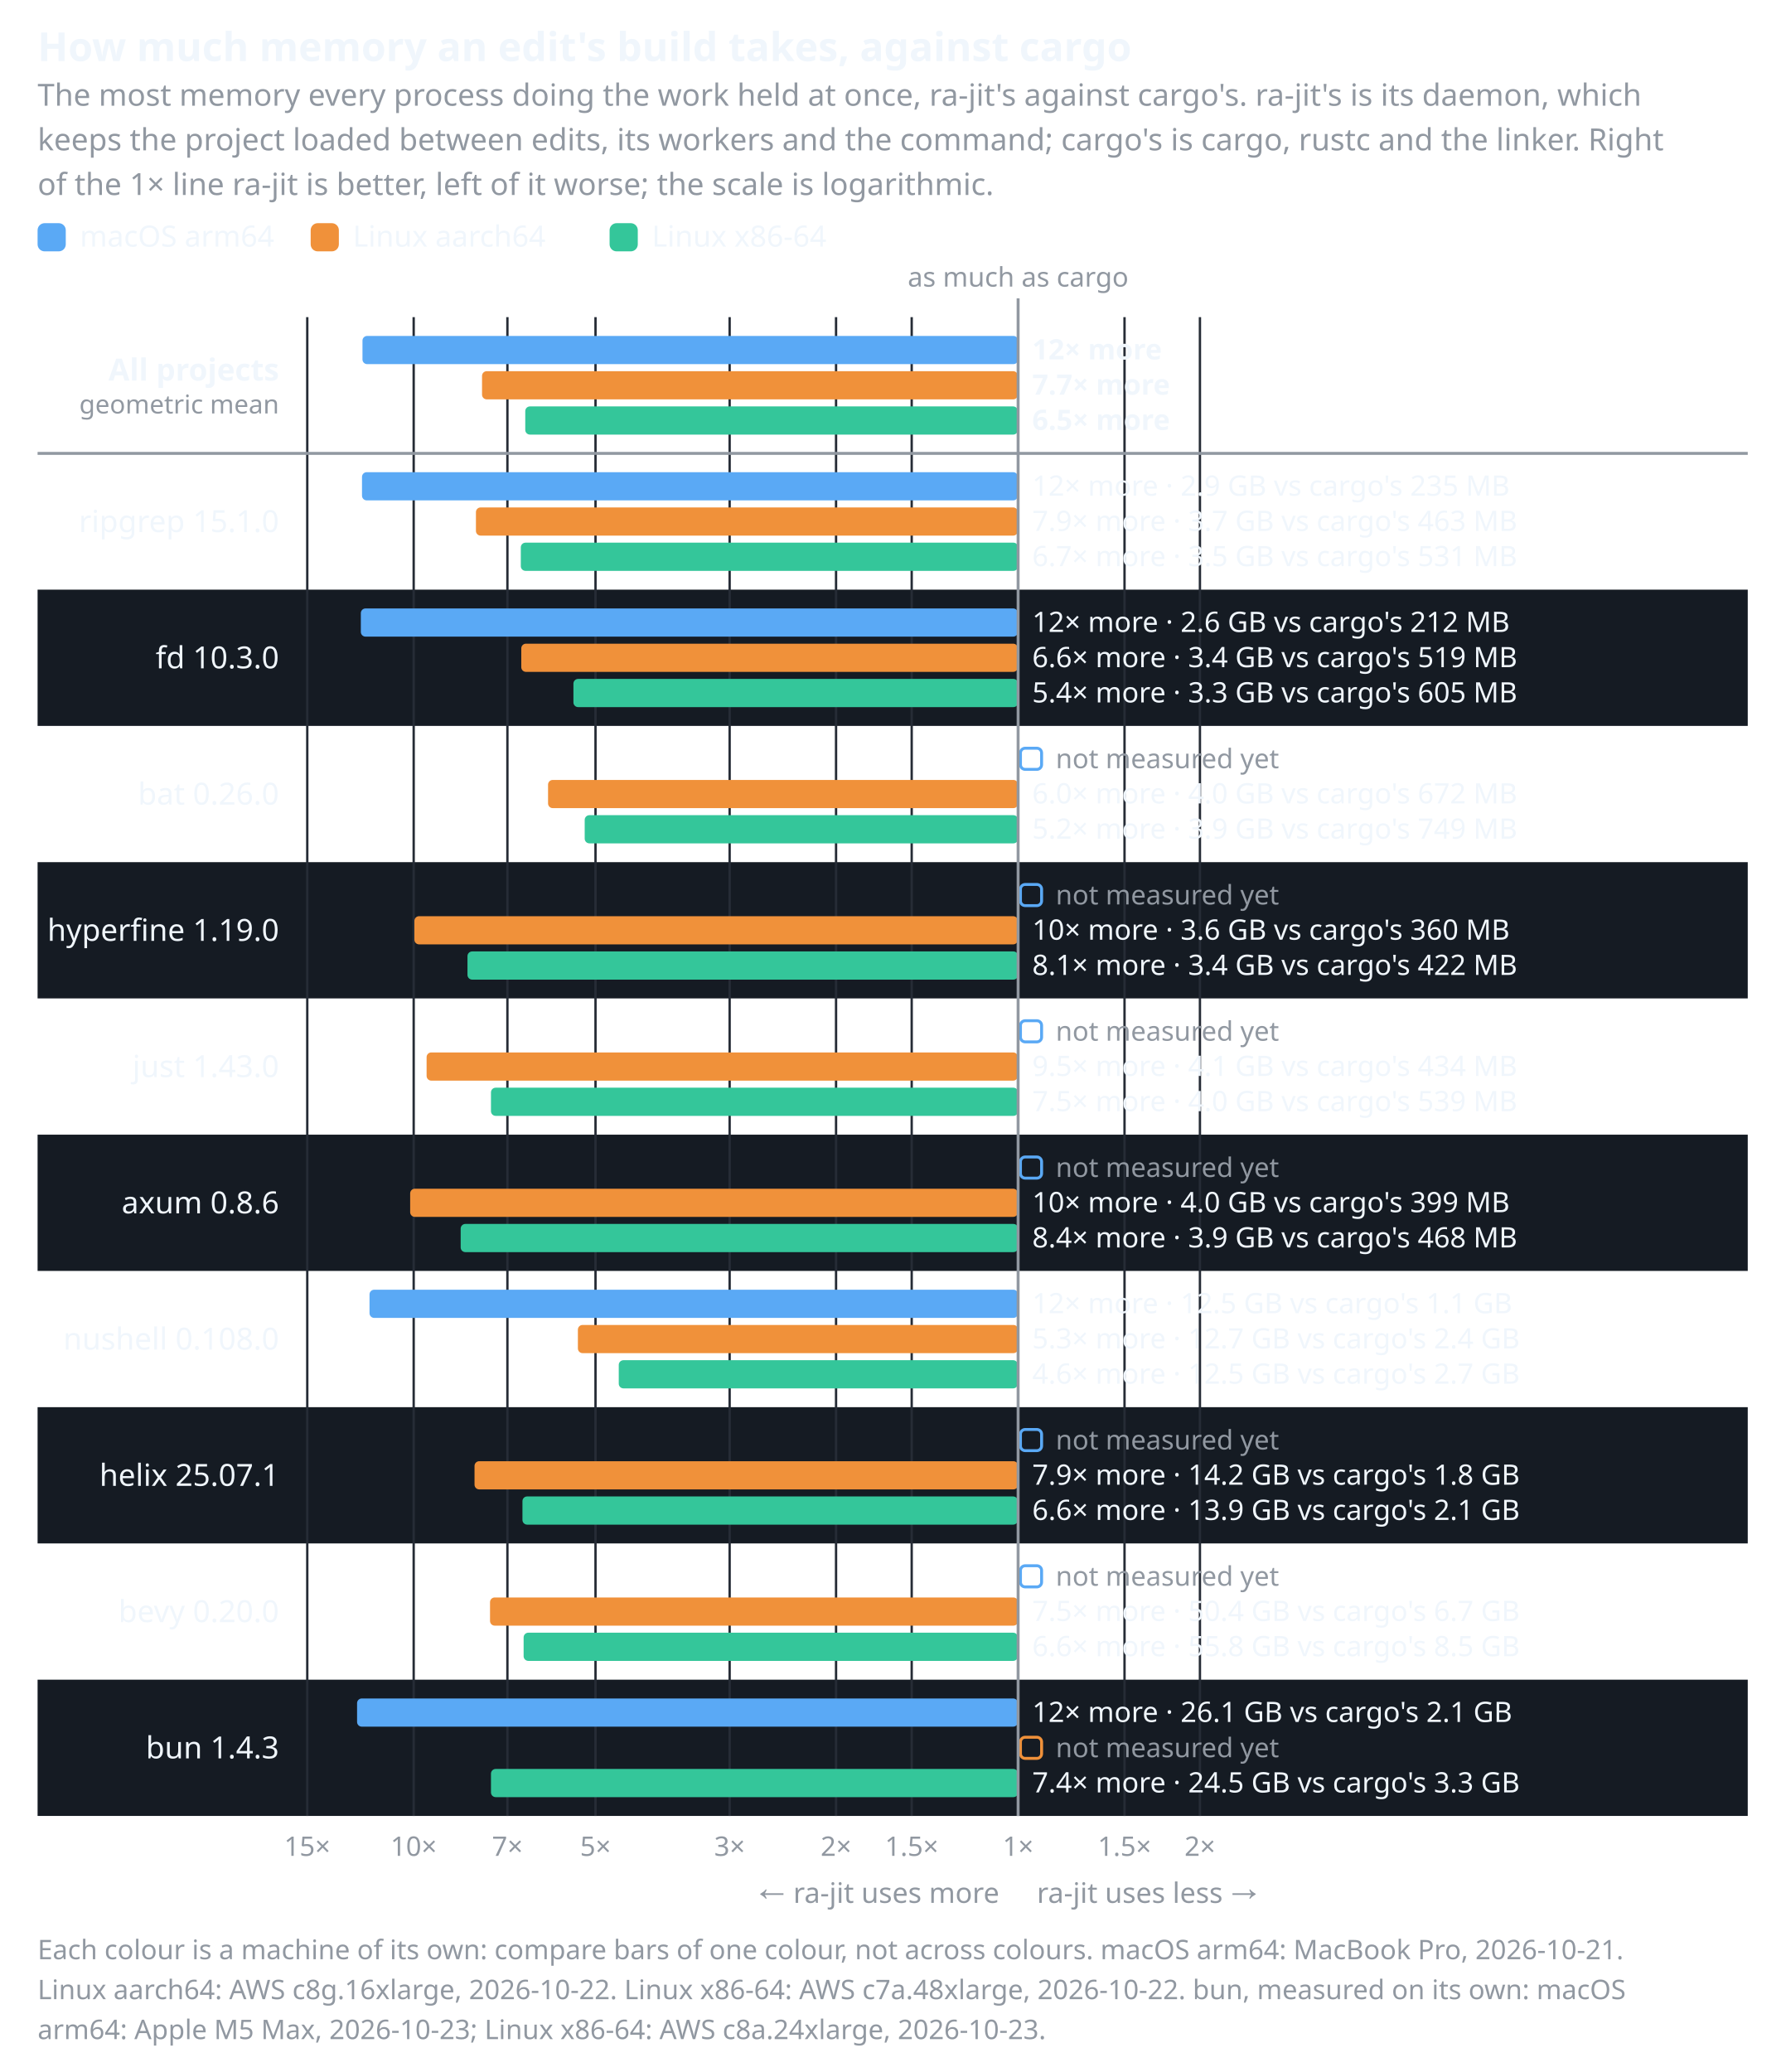
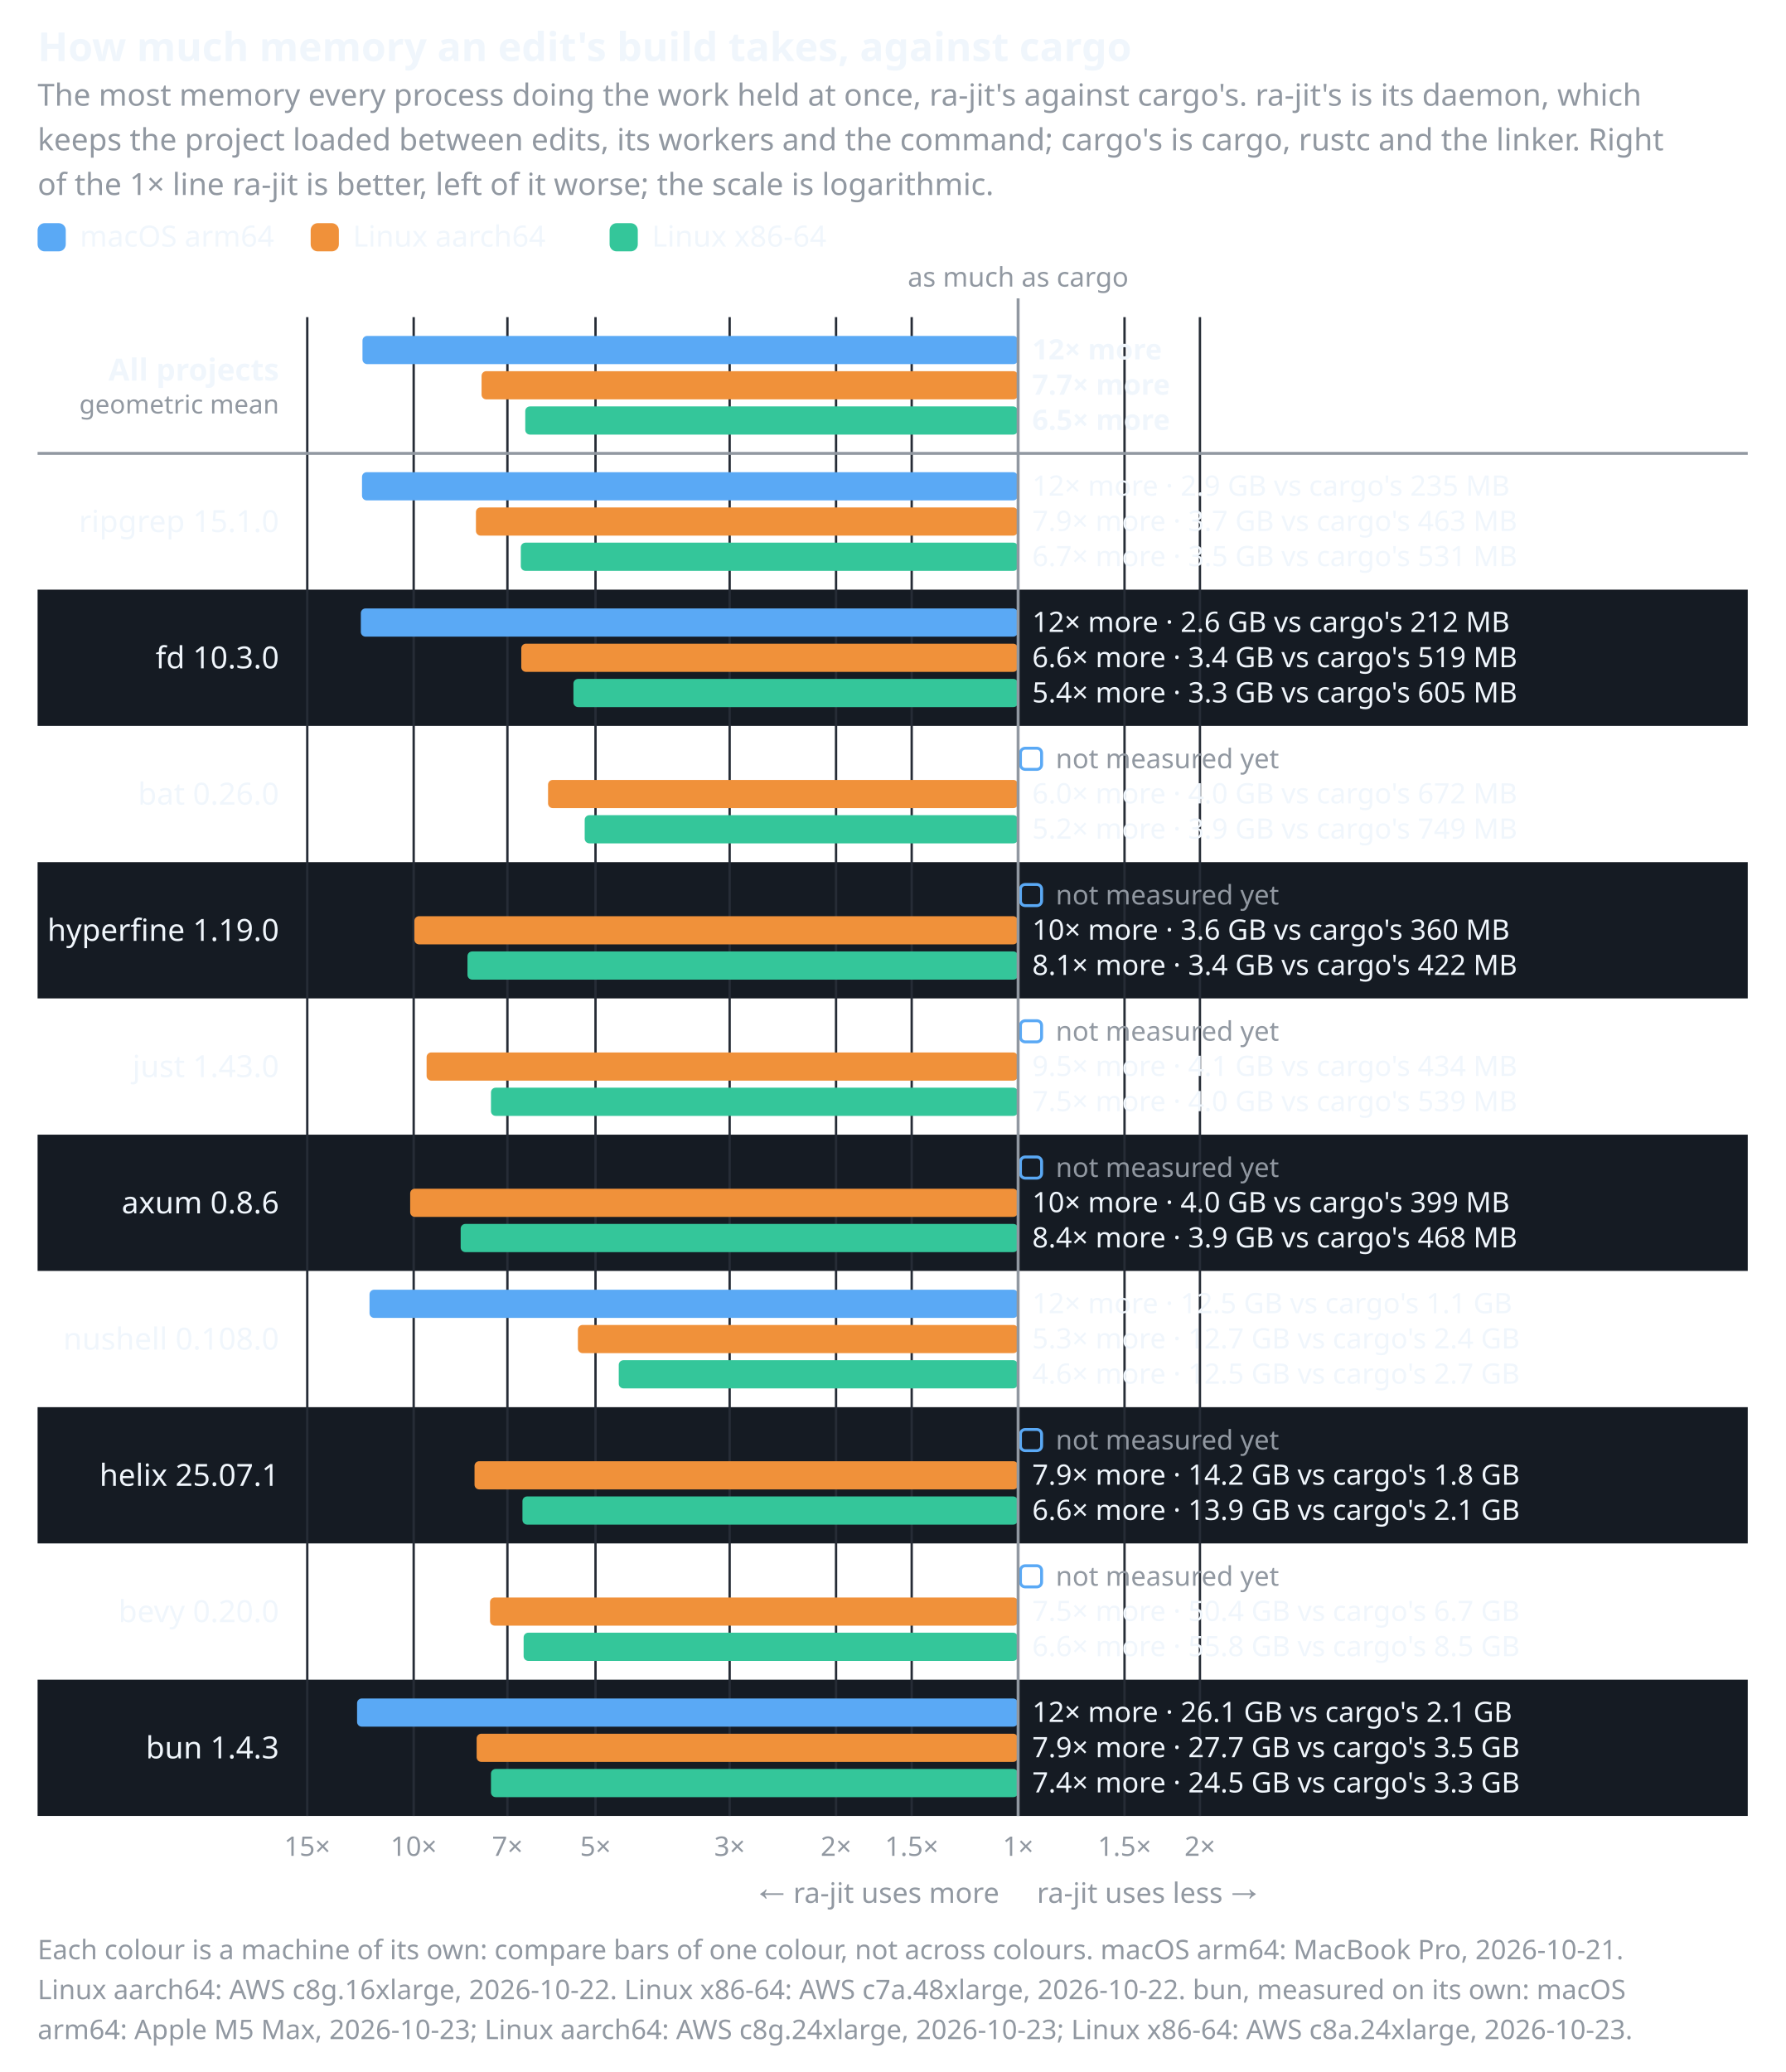
<svg xmlns="http://www.w3.org/2000/svg" width="760" height="882" viewBox="0 0 760 882" role="img" aria-label="How much memory an edit's build takes, against cargo">
  <style>text{font-family:-apple-system, BlinkMacSystemFont, 'Segoe UI', 'Noto Sans', Helvetica, Arial, sans-serif;fill:#f0f6fc}.d{fill:#9198a1}.b{font-weight:600}.v{font-variant-numeric:tabular-nums}.g{stroke:#262c36}.r{stroke:#9198a1;stroke-width:1.25}.z{fill:#151b23}.o{fill:none;stroke-width:1.25}.p0{fill:#5aa9f5}.w0{stroke:#5aa9f5}.p1{fill:#f0913a}.w1{stroke:#f0913a}.p2{fill:#34c69a}.w2{stroke:#34c69a}</style>
  <text x="16" y="26" font-size="17" class="b">How much memory an edit's build takes, against cargo</text>
  <text x="16" y="45" font-size="13" class="d">The most memory every process doing the work held at once, ra-jit's against cargo's. ra-jit's is its daemon, which</text>
  <text x="16" y="64" font-size="13" class="d">keeps the project loaded between edits, its workers and the command; cargo's is cargo, rustc and the linker. Right</text>
  <text x="16" y="83" font-size="13" class="d">of the 1× line ra-jit is better, left of it worse; the scale is logarithmic.</text>
  <rect x="16" y="95" width="12" height="12" rx="3" class="p0" />
  <text x="34" y="105" font-size="12.5">macOS arm64</text>
  <rect x="132.25" y="95" width="12" height="12" rx="3" class="p1" />
  <text x="150.2" y="105" font-size="12.5">Linux aarch64</text>
  <rect x="259.5" y="95" width="12" height="12" rx="3" class="p2" />
  <text x="277.5" y="105" font-size="12.5">Linux x86-64</text>
  <rect x="16" y="715" width="728" height="58" class="z" />
  <rect x="16" y="599" width="728" height="58" class="z" />
  <rect x="16" y="483" width="728" height="58" class="z" />
  <rect x="16" y="367" width="728" height="58" class="z" />
  <rect x="16" y="251" width="728" height="58" class="z" />
  <line x1="130.8" y1="135" x2="130.8" y2="773" class="g" />
  <line x1="176.1" y1="135" x2="176.1" y2="773" class="g" />
  <line x1="216" y1="135" x2="216" y2="773" class="g" />
  <line x1="253.5" y1="135" x2="253.5" y2="773" class="g" />
  <line x1="310.6" y1="135" x2="310.6" y2="773" class="g" />
  <line x1="355.9" y1="135" x2="355.9" y2="773" class="g" />
  <line x1="388.1" y1="135" x2="388.1" y2="773" class="g" />
  <line x1="433.4" y1="135" x2="433.4" y2="773" class="g" />
  <line x1="478.7" y1="135" x2="478.7" y2="773" class="g" />
  <line x1="510.8" y1="135" x2="510.8" y2="773" class="g" />
  <line x1="16" y1="193" x2="744" y2="193" class="r" />
  <rect x="154.3" y="143" width="279.1" height="12" rx="2" class="p0" />
-   <rect x="205.2" y="158" width="228.1" height="12" rx="2" class="p1" />
+   <rect x="205" y="158" width="228.4" height="12" rx="2" class="p1" />
  <rect x="223.6" y="173" width="209.7" height="12" rx="2" class="p2" />
  <rect x="154.1" y="201" width="279.2" height="12" rx="2" class="p0" />
  <rect x="202.6" y="216" width="230.7" height="12" rx="2" class="p1" />
  <rect x="221.7" y="231" width="211.7" height="12" rx="2" class="p2" />
  <rect x="153.6" y="259" width="279.7" height="12" rx="2" class="p0" />
  <rect x="221.9" y="274" width="211.4" height="12" rx="2" class="p1" />
  <rect x="244.1" y="289" width="189.3" height="12" rx="2" class="p2" />
  <rect x="434.4" y="318.5" width="9" height="9" rx="2" class="o w0" />
  <rect x="233.3" y="332" width="200.1" height="12" rx="2" class="p1" />
  <rect x="248.9" y="347" width="184.5" height="12" rx="2" class="p2" />
  <rect x="434.4" y="376.5" width="9" height="9" rx="2" class="o w0" />
  <rect x="176.4" y="390" width="256.9" height="12" rx="2" class="p1" />
  <rect x="199" y="405" width="234.4" height="12" rx="2" class="p2" />
  <rect x="434.4" y="434.5" width="9" height="9" rx="2" class="o w0" />
  <rect x="181.6" y="448" width="251.7" height="12" rx="2" class="p1" />
  <rect x="209" y="463" width="224.4" height="12" rx="2" class="p2" />
  <rect x="434.4" y="492.5" width="9" height="9" rx="2" class="o w0" />
  <rect x="174.6" y="506" width="258.7" height="12" rx="2" class="p1" />
  <rect x="196.1" y="521" width="237.3" height="12" rx="2" class="p2" />
  <rect x="157.3" y="549" width="276.1" height="12" rx="2" class="p0" />
  <rect x="246" y="564" width="187.4" height="12" rx="2" class="p1" />
  <rect x="263.4" y="579" width="169.9" height="12" rx="2" class="p2" />
  <rect x="434.4" y="608.5" width="9" height="9" rx="2" class="o w0" />
  <rect x="202" y="622" width="231.4" height="12" rx="2" class="p1" />
  <rect x="222.4" y="637" width="210.9" height="12" rx="2" class="p2" />
  <rect x="434.4" y="666.5" width="9" height="9" rx="2" class="o w0" />
  <rect x="208.6" y="680" width="224.8" height="12" rx="2" class="p1" />
  <rect x="222.9" y="695" width="210.4" height="12" rx="2" class="p2" />
  <rect x="152" y="723" width="281.3" height="12" rx="2" class="p0" />
-   <rect x="434.4" y="739.5" width="9" height="9" rx="2" class="o w1" />
+   <rect x="202.9" y="738" width="230.4" height="12" rx="2" class="p1" />
  <rect x="209" y="753" width="224.4" height="12" rx="2" class="p2" />
  <line x1="433.4" y1="127" x2="433.4" y2="773" class="r" />
  <text x="130.8" y="790" font-size="11.5" text-anchor="middle" class="d v">15×</text>
  <text x="176.1" y="790" font-size="11.5" text-anchor="middle" class="d v">10×</text>
  <text x="216" y="790" font-size="11.5" text-anchor="middle" class="d v">7×</text>
  <text x="253.5" y="790" font-size="11.5" text-anchor="middle" class="d v">5×</text>
  <text x="310.6" y="790" font-size="11.5" text-anchor="middle" class="d v">3×</text>
  <text x="355.9" y="790" font-size="11.5" text-anchor="middle" class="d v">2×</text>
  <text x="388.1" y="790" font-size="11.5" text-anchor="middle" class="d v">1.5×</text>
  <text x="433.4" y="790" font-size="11.5" text-anchor="middle" class="d v">1×</text>
  <text x="478.7" y="790" font-size="11.5" text-anchor="middle" class="d v">1.5×</text>
  <text x="510.8" y="790" font-size="11.5" text-anchor="middle" class="d v">2×</text>
  <text x="118.8" y="162" font-size="13" text-anchor="end" class="b">All projects</text>
  <text x="118.8" y="176" font-size="11" text-anchor="end" class="d">geometric mean</text>
  <text x="439.4" y="153" font-size="12" class="v b">12× more</text>
  <text x="439.4" y="168" font-size="12" class="v b">7.7× more</text>
  <text x="439.4" y="183" font-size="12" class="v b">6.5× more</text>
  <text x="118.8" y="226.5" font-size="13" text-anchor="end">ripgrep 15.1.0</text>
  <text x="439.4" y="211" font-size="12" class="v">12× more · 2.9 GB vs cargo's 235 MB</text>
  <text x="439.4" y="226" font-size="12" class="v">7.9× more · 3.7 GB vs cargo's 463 MB</text>
  <text x="439.4" y="241" font-size="12" class="v">6.7× more · 3.5 GB vs cargo's 531 MB</text>
  <text x="118.8" y="284.5" font-size="13" text-anchor="end">fd 10.3.0</text>
  <text x="439.4" y="269" font-size="12" class="v">12× more · 2.6 GB vs cargo's 212 MB</text>
  <text x="439.4" y="284" font-size="12" class="v">6.6× more · 3.4 GB vs cargo's 519 MB</text>
  <text x="439.4" y="299" font-size="12" class="v">5.4× more · 3.3 GB vs cargo's 605 MB</text>
  <text x="118.8" y="342.5" font-size="13" text-anchor="end">bat 0.26.0</text>
  <text x="449.4" y="327" font-size="11.5" class="d">not measured yet</text>
  <text x="439.4" y="342" font-size="12" class="v">6.0× more · 4.0 GB vs cargo's 672 MB</text>
  <text x="439.4" y="357" font-size="12" class="v">5.2× more · 3.9 GB vs cargo's 749 MB</text>
  <text x="118.8" y="400.5" font-size="13" text-anchor="end">hyperfine 1.19.0</text>
  <text x="449.4" y="385" font-size="11.5" class="d">not measured yet</text>
  <text x="439.4" y="400" font-size="12" class="v">10× more · 3.6 GB vs cargo's 360 MB</text>
  <text x="439.4" y="415" font-size="12" class="v">8.1× more · 3.4 GB vs cargo's 422 MB</text>
  <text x="118.8" y="458.5" font-size="13" text-anchor="end">just 1.43.0</text>
  <text x="449.4" y="443" font-size="11.5" class="d">not measured yet</text>
  <text x="439.4" y="458" font-size="12" class="v">9.5× more · 4.1 GB vs cargo's 434 MB</text>
  <text x="439.4" y="473" font-size="12" class="v">7.5× more · 4.0 GB vs cargo's 539 MB</text>
  <text x="118.8" y="516.5" font-size="13" text-anchor="end">axum 0.8.6</text>
  <text x="449.4" y="501" font-size="11.5" class="d">not measured yet</text>
  <text x="439.4" y="516" font-size="12" class="v">10× more · 4.0 GB vs cargo's 399 MB</text>
  <text x="439.4" y="531" font-size="12" class="v">8.4× more · 3.9 GB vs cargo's 468 MB</text>
  <text x="118.8" y="574.5" font-size="13" text-anchor="end">nushell 0.108.0</text>
  <text x="439.4" y="559" font-size="12" class="v">12× more · 12.5 GB vs cargo's 1.1 GB</text>
  <text x="439.4" y="574" font-size="12" class="v">5.3× more · 12.7 GB vs cargo's 2.4 GB</text>
  <text x="439.4" y="589" font-size="12" class="v">4.6× more · 12.5 GB vs cargo's 2.7 GB</text>
  <text x="118.8" y="632.5" font-size="13" text-anchor="end">helix 25.07.1</text>
  <text x="449.4" y="617" font-size="11.5" class="d">not measured yet</text>
  <text x="439.4" y="632" font-size="12" class="v">7.9× more · 14.2 GB vs cargo's 1.8 GB</text>
  <text x="439.4" y="647" font-size="12" class="v">6.6× more · 13.9 GB vs cargo's 2.1 GB</text>
  <text x="118.8" y="690.5" font-size="13" text-anchor="end">bevy 0.20.0</text>
  <text x="449.4" y="675" font-size="11.5" class="d">not measured yet</text>
  <text x="439.4" y="690" font-size="12" class="v">7.5× more · 50.4 GB vs cargo's 6.7 GB</text>
  <text x="439.4" y="705" font-size="12" class="v">6.6× more · 55.8 GB vs cargo's 8.5 GB</text>
  <text x="118.8" y="748.5" font-size="13" text-anchor="end">bun 1.4.3</text>
  <text x="439.4" y="733" font-size="12" class="v">12× more · 26.1 GB vs cargo's 2.1 GB</text>
-   <text x="449.4" y="748" font-size="11.5" class="d">not measured yet</text>
+   <text x="439.4" y="748" font-size="12" class="v">7.9× more · 27.7 GB vs cargo's 3.5 GB</text>
  <text x="439.4" y="763" font-size="12" class="v">7.4× more · 24.5 GB vs cargo's 3.3 GB</text>
  <text x="433.4" y="122" font-size="11.5" text-anchor="middle" class="d">as much as cargo</text>
  <text x="425.4" y="810" font-size="12" text-anchor="end" class="d">← ra-jit uses more</text>
  <text x="441.4" y="810" font-size="12" class="d">ra-jit uses less →</text>
  <text x="16" y="834" font-size="11.5" class="d">Each colour is a machine of its own: compare bars of one colour, not across colours. macOS arm64: MacBook Pro, 2026-10-21.</text>
  <text x="16" y="851" font-size="11.5" class="d">Linux aarch64: AWS c8g.16xlarge, 2026-10-22. Linux x86-64: AWS c7a.48xlarge, 2026-10-22. bun, measured on its own: macOS</text>
-   <text x="16" y="868" font-size="11.5" class="d">arm64: Apple M5 Max, 2026-10-23; Linux x86-64: AWS c8a.24xlarge, 2026-10-23.</text>
+   <text x="16" y="868" font-size="11.5" class="d">arm64: Apple M5 Max, 2026-10-23; Linux aarch64: AWS c8g.24xlarge, 2026-10-23; Linux x86-64: AWS c8a.24xlarge, 2026-10-23.</text>
</svg>
